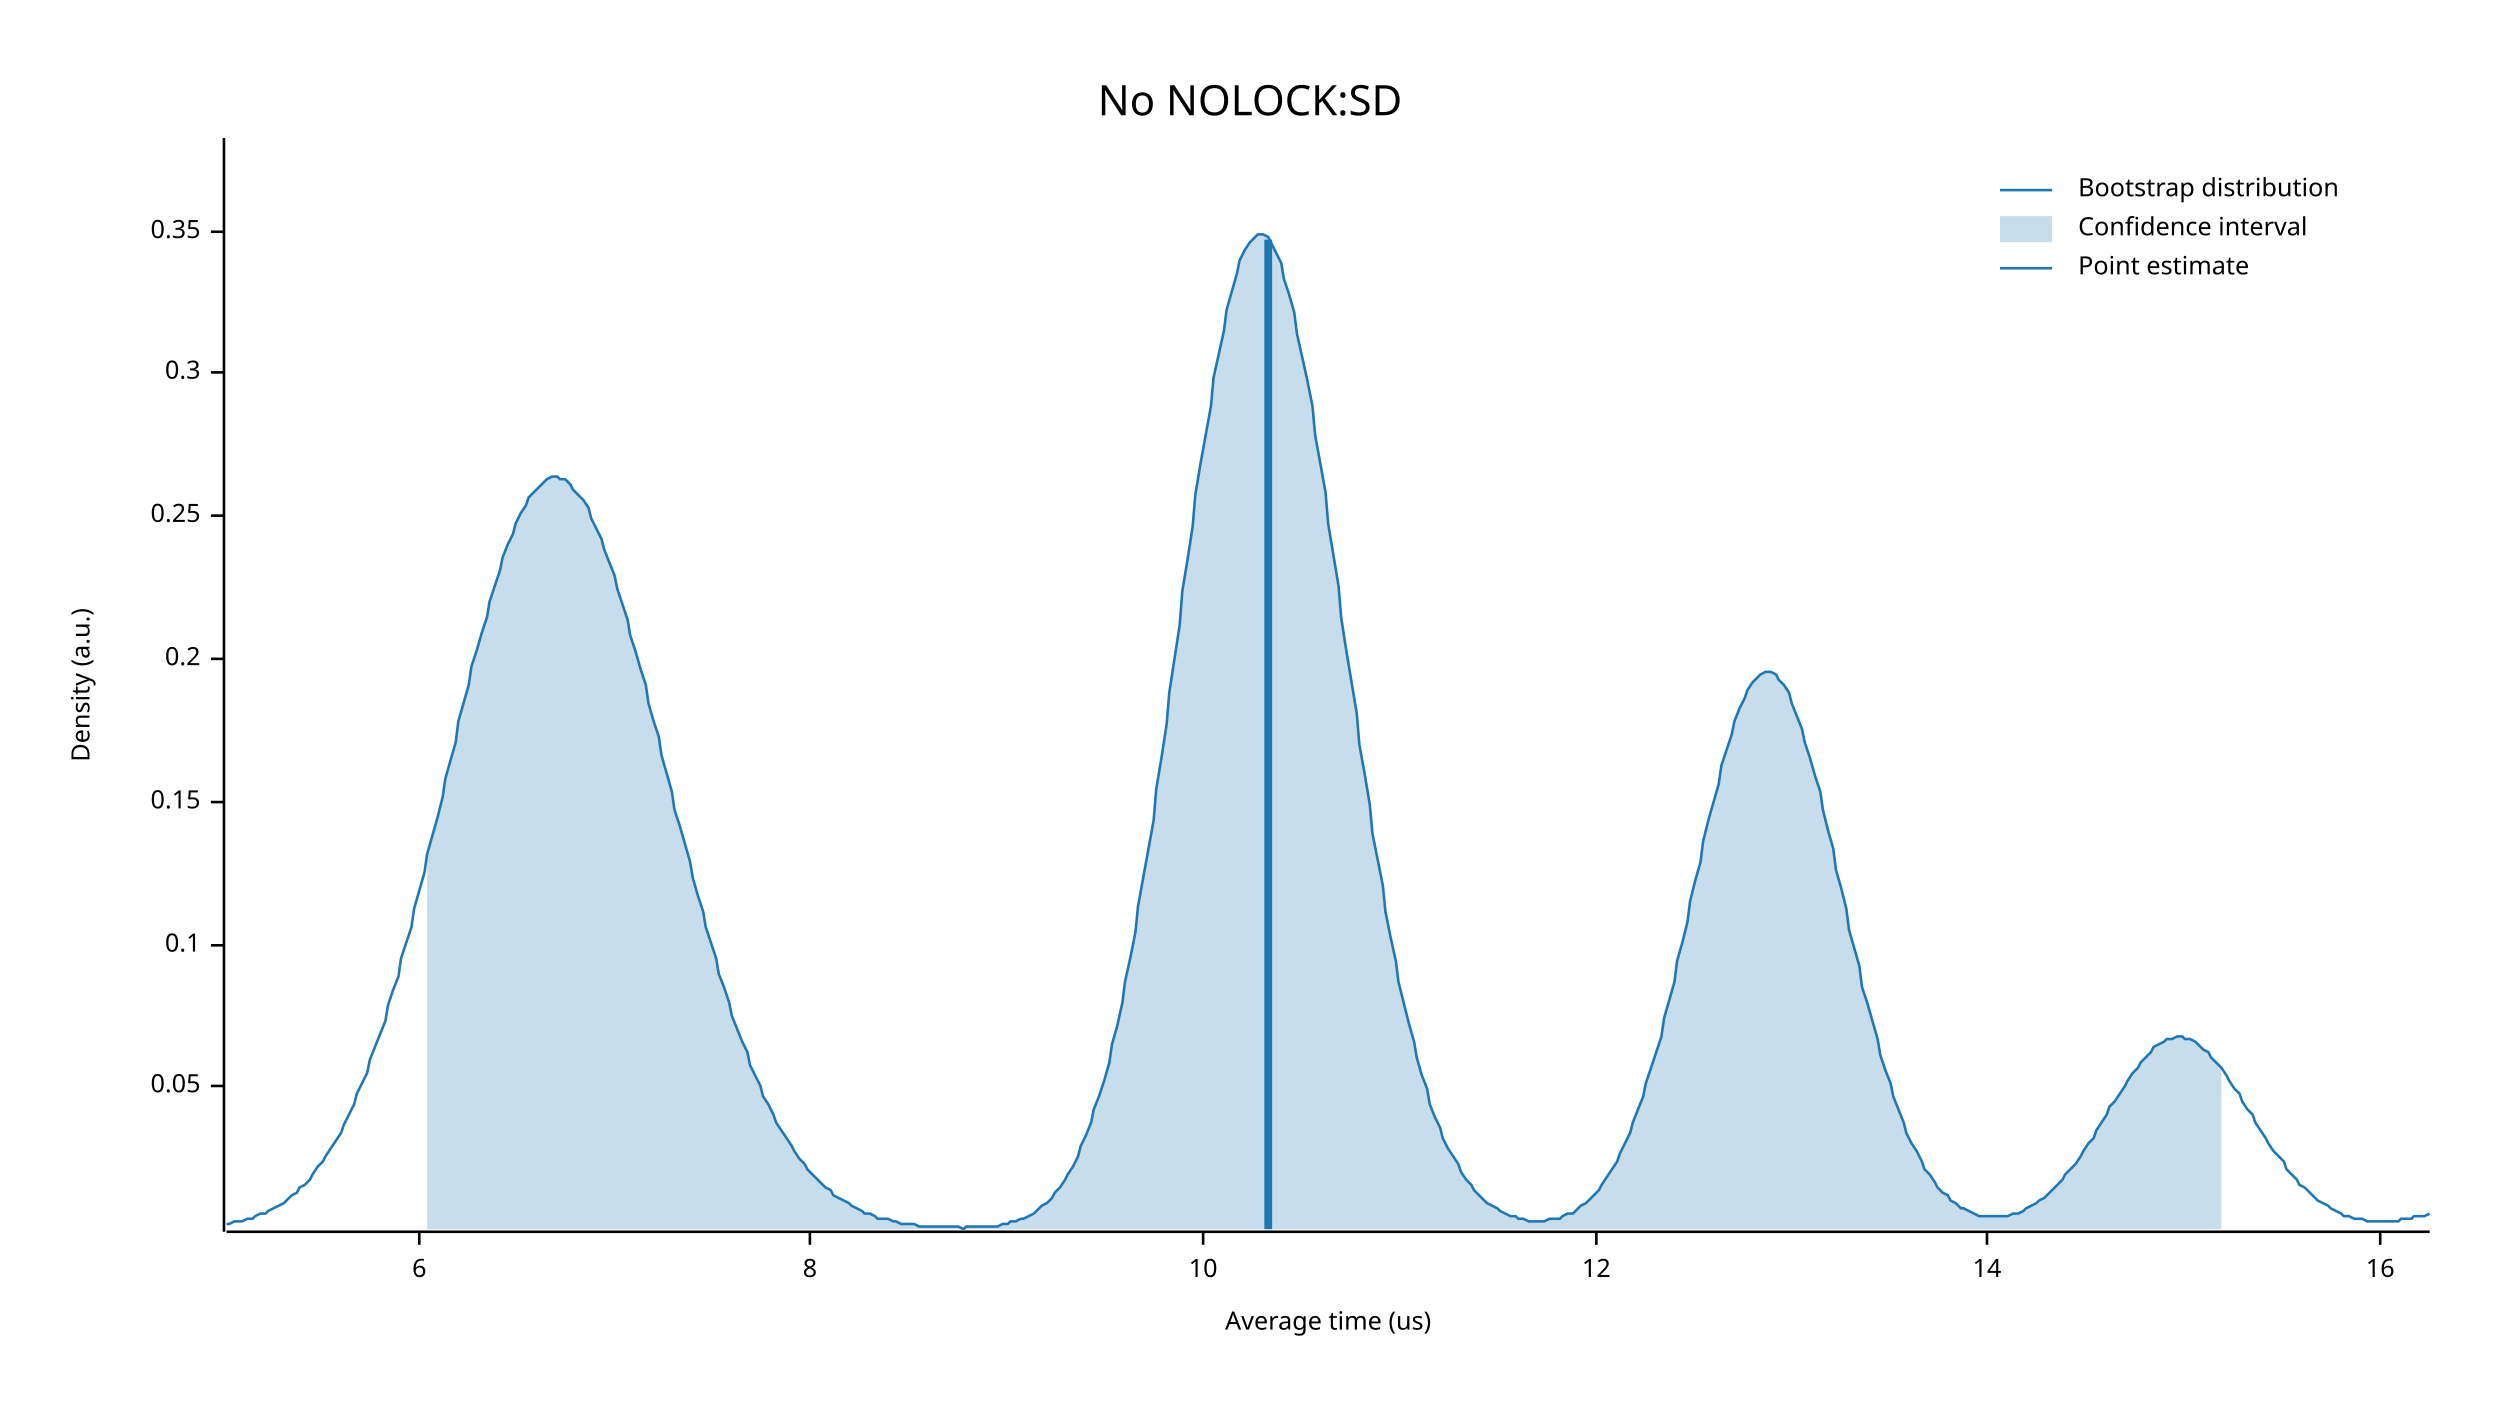
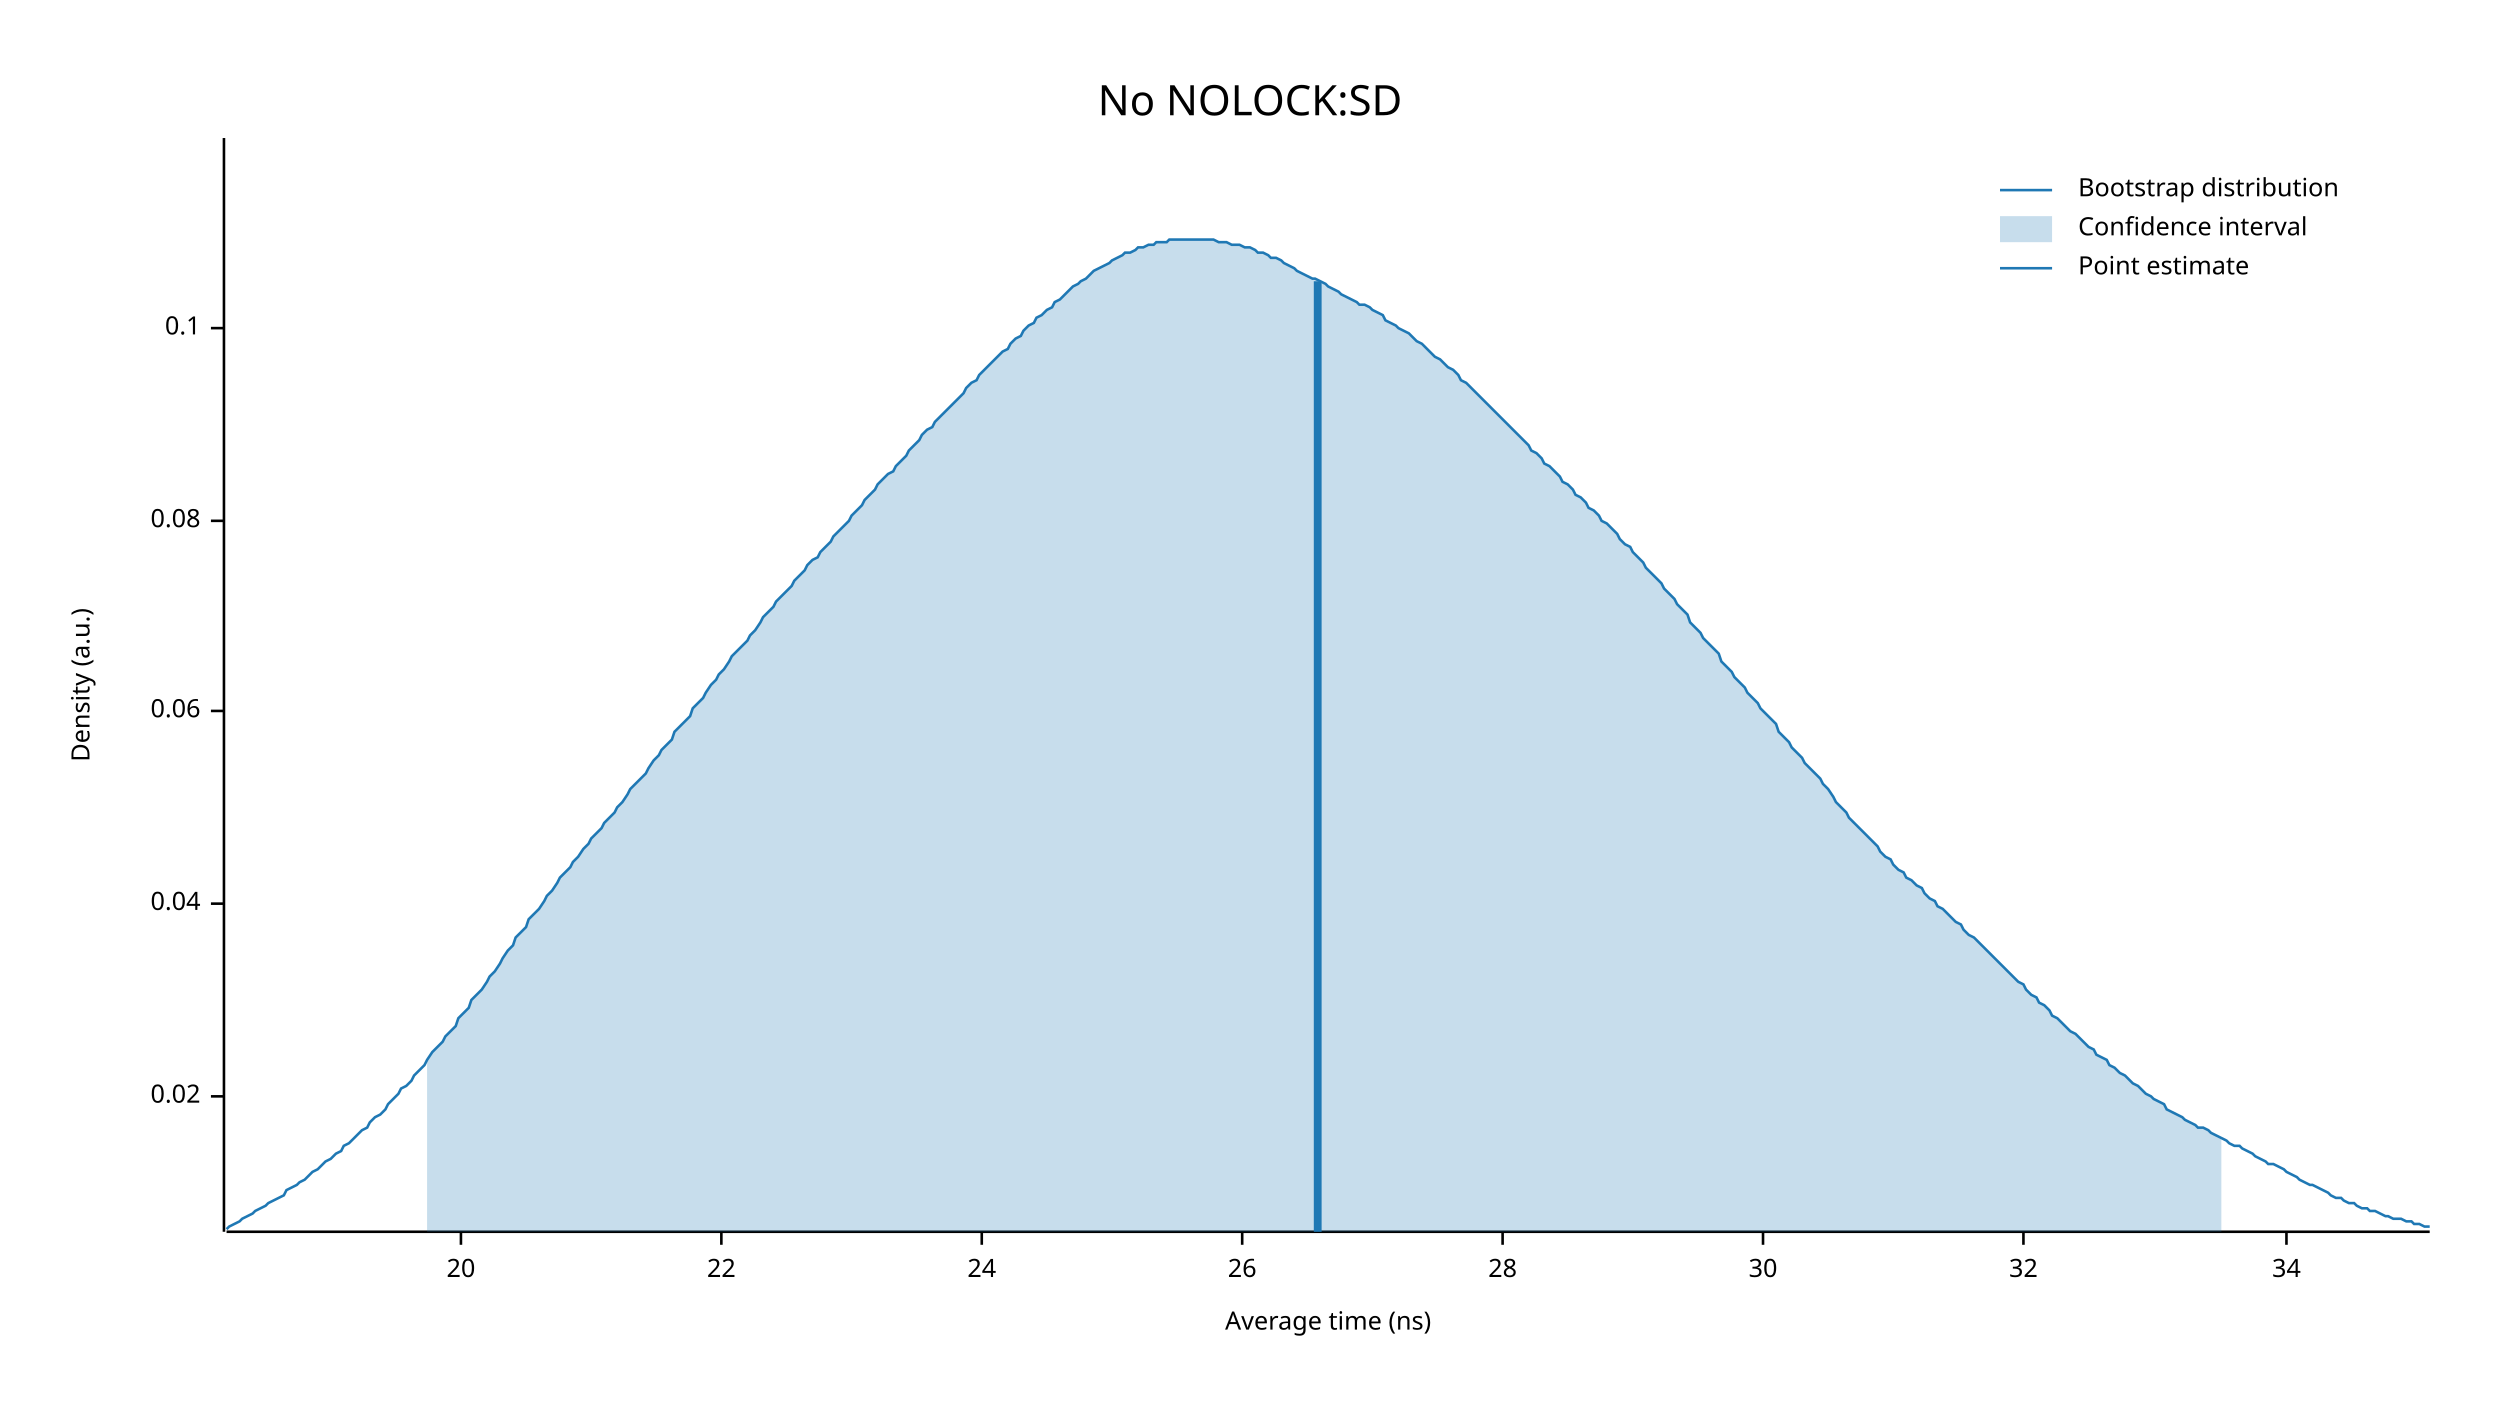
<svg xmlns="http://www.w3.org/2000/svg" width="960" height="540" viewBox="0 0 960 540">
  <text x="480" y="32" dy="0.76em" text-anchor="middle" font-family="sans-serif" font-size="16.129" opacity="1" fill="#000000">
No NOLOCK:SD
</text>
  <text x="27" y="263" dy="0.76em" text-anchor="middle" font-family="sans-serif" font-size="9.677" opacity="1" fill="#000000" transform="rotate(270, 27, 263)">
Density (a.u.)
</text>
  <text x="510" y="513" dy="-0.5ex" text-anchor="middle" font-family="sans-serif" font-size="9.677" opacity="1" fill="#000000">
- Average time (us)
+ Average time (ns)
</text>
  <polyline fill="none" opacity="1" stroke="#000000" stroke-width="1" points="86,53 86,473 " />
-   <text x="77" y="417" dy="0.5ex" text-anchor="end" font-family="sans-serif" font-size="9.677" opacity="1" fill="#000000">
- 0.05
+   <text x="77" y="421" dy="0.5ex" text-anchor="end" font-family="sans-serif" font-size="9.677" opacity="1" fill="#000000">
+ 0.02
</text>
-   <polyline fill="none" opacity="1" stroke="#000000" stroke-width="1" points="81,417 86,417 " />
-   <text x="77" y="363" dy="0.5ex" text-anchor="end" font-family="sans-serif" font-size="9.677" opacity="1" fill="#000000">
+   <polyline fill="none" opacity="1" stroke="#000000" stroke-width="1" points="81,421 86,421 " />
+   <text x="77" y="347" dy="0.5ex" text-anchor="end" font-family="sans-serif" font-size="9.677" opacity="1" fill="#000000">
+ 0.04
+ </text>
+   <polyline fill="none" opacity="1" stroke="#000000" stroke-width="1" points="81,347 86,347 " />
+   <text x="77" y="273" dy="0.5ex" text-anchor="end" font-family="sans-serif" font-size="9.677" opacity="1" fill="#000000">
+ 0.06
+ </text>
+   <polyline fill="none" opacity="1" stroke="#000000" stroke-width="1" points="81,273 86,273 " />
+   <text x="77" y="200" dy="0.5ex" text-anchor="end" font-family="sans-serif" font-size="9.677" opacity="1" fill="#000000">
+ 0.08
+ </text>
+   <polyline fill="none" opacity="1" stroke="#000000" stroke-width="1" points="81,200 86,200 " />
+   <text x="77" y="126" dy="0.5ex" text-anchor="end" font-family="sans-serif" font-size="9.677" opacity="1" fill="#000000">
0.1
</text>
-   <polyline fill="none" opacity="1" stroke="#000000" stroke-width="1" points="81,363 86,363 " />
-   <text x="77" y="308" dy="0.5ex" text-anchor="end" font-family="sans-serif" font-size="9.677" opacity="1" fill="#000000">
- 0.15
+   <polyline fill="none" opacity="1" stroke="#000000" stroke-width="1" points="81,126 86,126 " />
+   <polyline fill="none" opacity="1" stroke="#000000" stroke-width="1" points="87,473 933,473 " />
+   <text x="177" y="483" dy="0.76em" text-anchor="middle" font-family="sans-serif" font-size="9.677" opacity="1" fill="#000000">
+ 20
</text>
-   <polyline fill="none" opacity="1" stroke="#000000" stroke-width="1" points="81,308 86,308 " />
-   <text x="77" y="253" dy="0.5ex" text-anchor="end" font-family="sans-serif" font-size="9.677" opacity="1" fill="#000000">
- 0.2
+   <polyline fill="none" opacity="1" stroke="#000000" stroke-width="1" points="177,473 177,478 " />
+   <text x="277" y="483" dy="0.76em" text-anchor="middle" font-family="sans-serif" font-size="9.677" opacity="1" fill="#000000">
+ 22
</text>
-   <polyline fill="none" opacity="1" stroke="#000000" stroke-width="1" points="81,253 86,253 " />
-   <text x="77" y="198" dy="0.5ex" text-anchor="end" font-family="sans-serif" font-size="9.677" opacity="1" fill="#000000">
- 0.25
+   <polyline fill="none" opacity="1" stroke="#000000" stroke-width="1" points="277,473 277,478 " />
+   <text x="377" y="483" dy="0.76em" text-anchor="middle" font-family="sans-serif" font-size="9.677" opacity="1" fill="#000000">
+ 24
</text>
-   <polyline fill="none" opacity="1" stroke="#000000" stroke-width="1" points="81,198 86,198 " />
-   <text x="77" y="143" dy="0.5ex" text-anchor="end" font-family="sans-serif" font-size="9.677" opacity="1" fill="#000000">
- 0.3
+   <polyline fill="none" opacity="1" stroke="#000000" stroke-width="1" points="377,473 377,478 " />
+   <text x="477" y="483" dy="0.76em" text-anchor="middle" font-family="sans-serif" font-size="9.677" opacity="1" fill="#000000">
+ 26
</text>
-   <polyline fill="none" opacity="1" stroke="#000000" stroke-width="1" points="81,143 86,143 " />
-   <text x="77" y="89" dy="0.5ex" text-anchor="end" font-family="sans-serif" font-size="9.677" opacity="1" fill="#000000">
- 0.35
+   <polyline fill="none" opacity="1" stroke="#000000" stroke-width="1" points="477,473 477,478 " />
+   <text x="577" y="483" dy="0.76em" text-anchor="middle" font-family="sans-serif" font-size="9.677" opacity="1" fill="#000000">
+ 28
</text>
-   <polyline fill="none" opacity="1" stroke="#000000" stroke-width="1" points="81,89 86,89 " />
-   <polyline fill="none" opacity="1" stroke="#000000" stroke-width="1" points="87,473 933,473 " />
-   <text x="161" y="483" dy="0.76em" text-anchor="middle" font-family="sans-serif" font-size="9.677" opacity="1" fill="#000000">
- 6
+   <polyline fill="none" opacity="1" stroke="#000000" stroke-width="1" points="577,473 577,478 " />
+   <text x="677" y="483" dy="0.76em" text-anchor="middle" font-family="sans-serif" font-size="9.677" opacity="1" fill="#000000">
+ 30
</text>
-   <polyline fill="none" opacity="1" stroke="#000000" stroke-width="1" points="161,473 161,478 " />
-   <text x="311" y="483" dy="0.76em" text-anchor="middle" font-family="sans-serif" font-size="9.677" opacity="1" fill="#000000">
- 8
+   <polyline fill="none" opacity="1" stroke="#000000" stroke-width="1" points="677,473 677,478 " />
+   <text x="777" y="483" dy="0.76em" text-anchor="middle" font-family="sans-serif" font-size="9.677" opacity="1" fill="#000000">
+ 32
</text>
-   <polyline fill="none" opacity="1" stroke="#000000" stroke-width="1" points="311,473 311,478 " />
-   <text x="462" y="483" dy="0.76em" text-anchor="middle" font-family="sans-serif" font-size="9.677" opacity="1" fill="#000000">
- 10
+   <polyline fill="none" opacity="1" stroke="#000000" stroke-width="1" points="777,473 777,478 " />
+   <text x="878" y="483" dy="0.76em" text-anchor="middle" font-family="sans-serif" font-size="9.677" opacity="1" fill="#000000">
+ 34
</text>
-   <polyline fill="none" opacity="1" stroke="#000000" stroke-width="1" points="462,473 462,478 " />
-   <text x="613" y="483" dy="0.76em" text-anchor="middle" font-family="sans-serif" font-size="9.677" opacity="1" fill="#000000">
- 12
- </text>
-   <polyline fill="none" opacity="1" stroke="#000000" stroke-width="1" points="613,473 613,478 " />
-   <text x="763" y="483" dy="0.76em" text-anchor="middle" font-family="sans-serif" font-size="9.677" opacity="1" fill="#000000">
- 14
- </text>
-   <polyline fill="none" opacity="1" stroke="#000000" stroke-width="1" points="763,473 763,478 " />
-   <text x="914" y="483" dy="0.76em" text-anchor="middle" font-family="sans-serif" font-size="9.677" opacity="1" fill="#000000">
- 16
- </text>
-   <polyline fill="none" opacity="1" stroke="#000000" stroke-width="1" points="914,473 914,478 " />
-   <polyline fill="none" opacity="1" stroke="#1F78B4" stroke-width="1" points="87,470 88,470 90,469 92,469 93,469 95,468 97,468 98,467 100,466 102,466 103,465 105,464 107,463 109,462 110,461 112,459 114,458 115,456 117,455 119,453 120,451 122,448 124,446 125,444 127,441 129,438 131,435 132,432 134,428 136,424 137,420 139,416 141,412 142,407 144,402 146,397 148,392 149,386 151,380 153,375 154,368 156,362 158,356 159,349 161,342 163,335 164,328 166,321 168,314 170,306 171,299 173,292 175,285 176,277 178,270 180,263 181,256 183,250 185,243 187,237 188,231 190,225 192,219 193,214 195,209 197,205 198,201 200,197 202,194 203,191 205,189 207,187 209,185 210,184 212,183 214,183 215,184 217,184 219,186 220,188 222,190 224,192 226,195 227,199 229,203 231,207 232,211 234,216 236,221 237,226 239,232 241,238 242,244 244,250 246,257 248,263 249,270 251,277 253,283 254,290 256,297 258,304 259,311 261,317 263,324 265,331 266,337 268,344 270,350 271,356 273,362 275,368 276,374 278,379 280,385 281,390 283,395 285,400 287,404 288,409 290,413 292,417 293,421 295,424 297,428 298,431 300,434 302,437 304,440 305,442 307,445 309,447 310,449 312,451 314,453 315,454 317,456 319,457 320,459 322,460 324,461 326,462 327,463 329,464 331,465 332,466 334,466 336,467 337,468 339,468 341,468 343,469 344,469 346,470 348,470 349,470 351,470 353,471 354,471 356,471 358,471 359,471 361,471 363,471 365,471 366,471 368,471 370,472 371,471 373,471 375,471 376,471 378,471 380,471 381,471 383,471 385,470 387,470 388,469 390,469 392,468 393,468 395,467 397,466 398,465 400,463 402,462 404,460 405,458 407,456 409,453 410,451 412,448 414,444 415,440 417,436 419,431 420,426 422,421 424,415 426,408 427,401 429,394 431,385 432,377 434,368 436,358 437,348 439,337 441,326 443,315 444,303 446,291 448,278 449,266 451,253 453,240 454,227 456,215 458,202 459,190 461,178 463,167 465,156 466,145 468,136 470,127 471,119 473,112 475,105 476,100 478,96 480,93 482,91 483,90 485,90 487,91 488,93 490,97 492,101 493,107 495,113 497,120 498,128 500,137 502,146 504,156 505,167 507,178 509,189 510,201 512,213 514,225 515,237 517,250 519,262 521,274 522,286 524,297 526,309 527,320 529,330 531,340 532,350 534,360 536,369 537,377 539,385 541,393 543,400 544,406 546,413 548,418 549,424 551,429 553,433 554,437 556,441 558,444 560,447 561,450 563,453 565,455 566,457 568,459 570,461 571,462 573,463 575,464 576,465 578,466 580,467 582,467 583,468 585,468 587,469 588,469 590,469 592,469 593,469 595,468 597,468 599,468 600,467 602,466 604,466 605,465 607,463 609,462 610,461 612,459 614,457 615,455 617,452 619,449 621,446 622,443 624,439 626,435 627,431 629,426 631,421 632,416 634,410 636,404 638,398 639,391 641,384 643,377 644,369 646,362 648,354 649,346 651,338 653,331 654,323 656,315 658,308 660,301 661,294 663,288 665,282 666,277 668,272 670,268 671,265 673,262 675,260 676,259 678,258 680,258 682,259 683,261 685,263 687,266 688,270 690,275 692,280 693,285 695,291 697,298 699,304 700,311 702,319 704,326 705,334 707,341 709,349 710,357 712,364 714,371 715,379 717,385 719,392 721,399 722,405 724,411 726,416 727,421 729,426 731,431 732,435 734,439 736,442 738,446 739,449 741,451 743,454 744,456 746,458 748,459 749,461 751,462 753,464 754,464 756,465 758,466 760,467 761,467 763,467 765,467 766,467 768,467 770,467 771,467 773,466 775,466 777,465 778,464 780,463 782,462 783,461 785,460 787,458 788,457 790,455 792,453 793,451 795,449 797,447 799,444 800,442 802,439 804,437 805,434 807,431 809,428 810,425 812,423 814,420 816,417 817,415 819,412 821,410 822,408 824,406 826,404 827,402 829,401 831,400 832,399 834,399 836,398 838,398 839,399 841,399 843,400 844,401 846,403 848,404 849,406 851,408 853,410 855,413 856,415 858,418 860,420 861,423 863,426 865,428 866,431 868,434 870,437 871,439 873,442 875,444 877,446 878,449 880,451 882,453 883,455 885,456 887,458 888,459 890,461 892,462 894,463 895,464 897,465 899,466 900,467 902,467 904,468 905,468 907,468 909,469 910,469 912,469 914,469 916,469 917,469 919,469 921,469 922,468 924,468 926,468 927,467 929,467 931,467 933,466 " />
-   <polygon opacity="0.25" fill="#1F78B4" points="164,328 166,321 168,314 170,306 171,299 173,292 175,285 176,277 178,270 180,263 181,256 183,250 185,243 187,237 188,231 190,225 192,219 193,214 195,209 197,205 198,201 200,197 202,194 203,191 205,189 207,187 209,185 210,184 212,183 214,183 215,184 217,184 219,186 220,188 222,190 224,192 226,195 227,199 229,203 231,207 232,211 234,216 236,221 237,226 239,232 241,238 242,244 244,250 246,257 248,263 249,270 251,277 253,283 254,290 256,297 258,304 259,311 261,317 263,324 265,331 266,337 268,344 270,350 271,356 273,362 275,368 276,374 278,379 280,385 281,390 283,395 285,400 287,404 288,409 290,413 292,417 293,421 295,424 297,428 298,431 300,434 302,437 304,440 305,442 307,445 309,447 310,449 312,451 314,453 315,454 317,456 319,457 320,459 322,460 324,461 326,462 327,463 329,464 331,465 332,466 334,466 336,467 337,468 339,468 341,468 343,469 344,469 346,470 348,470 349,470 351,470 353,471 354,471 356,471 358,471 359,471 361,471 363,471 365,471 366,471 368,471 370,472 371,471 373,471 375,471 376,471 378,471 380,471 381,471 383,471 385,470 387,470 388,469 390,469 392,468 393,468 395,467 397,466 398,465 400,463 402,462 404,460 405,458 407,456 409,453 410,451 412,448 414,444 415,440 417,436 419,431 420,426 422,421 424,415 426,408 427,401 429,394 431,385 432,377 434,368 436,358 437,348 439,337 441,326 443,315 444,303 446,291 448,278 449,266 451,253 453,240 454,227 456,215 458,202 459,190 461,178 463,167 465,156 466,145 468,136 470,127 471,119 473,112 475,105 476,100 478,96 480,93 482,91 483,90 485,90 487,91 488,93 490,97 492,101 493,107 495,113 497,120 498,128 500,137 502,146 504,156 505,167 507,178 509,189 510,201 512,213 514,225 515,237 517,250 519,262 521,274 522,286 524,297 526,309 527,320 529,330 531,340 532,350 534,360 536,369 537,377 539,385 541,393 543,400 544,406 546,413 548,418 549,424 551,429 553,433 554,437 556,441 558,444 560,447 561,450 563,453 565,455 566,457 568,459 570,461 571,462 573,463 575,464 576,465 578,466 580,467 582,467 583,468 585,468 587,469 588,469 590,469 592,469 593,469 595,468 597,468 599,468 600,467 602,466 604,466 605,465 607,463 609,462 610,461 612,459 614,457 615,455 617,452 619,449 621,446 622,443 624,439 626,435 627,431 629,426 631,421 632,416 634,410 636,404 638,398 639,391 641,384 643,377 644,369 646,362 648,354 649,346 651,338 653,331 654,323 656,315 658,308 660,301 661,294 663,288 665,282 666,277 668,272 670,268 671,265 673,262 675,260 676,259 678,258 680,258 682,259 683,261 685,263 687,266 688,270 690,275 692,280 693,285 695,291 697,298 699,304 700,311 702,319 704,326 705,334 707,341 709,349 710,357 712,364 714,371 715,379 717,385 719,392 721,399 722,405 724,411 726,416 727,421 729,426 731,431 732,435 734,439 736,442 738,446 739,449 741,451 743,454 744,456 746,458 748,459 749,461 751,462 753,464 754,464 756,465 758,466 760,467 761,467 763,467 765,467 766,467 768,467 770,467 771,467 773,466 775,466 777,465 778,464 780,463 782,462 783,461 785,460 787,458 788,457 790,455 792,453 793,451 795,449 797,447 799,444 800,442 802,439 804,437 805,434 807,431 809,428 810,425 812,423 814,420 816,417 817,415 819,412 821,410 822,408 824,406 826,404 827,402 829,401 831,400 832,399 834,399 836,398 838,398 839,399 841,399 843,400 844,401 846,403 848,404 849,406 851,408 853,410 853,472 164,472 " />
-   <polyline fill="none" opacity="1" stroke="#1F78B4" stroke-width="3" points="487,472 487,92 " />
+   <polyline fill="none" opacity="1" stroke="#000000" stroke-width="1" points="878,473 878,478 " />
+   <polyline fill="none" opacity="1" stroke="#1F78B4" stroke-width="1" points="87,472 88,471 90,470 92,469 93,468 95,467 97,466 98,465 100,464 102,463 103,462 105,461 107,460 109,459 110,457 112,456 114,455 115,454 117,453 119,451 120,450 122,449 124,447 125,446 127,445 129,443 131,442 132,440 134,439 136,437 137,436 139,434 141,433 142,431 144,429 146,428 148,426 149,424 151,422 153,420 154,418 156,417 158,415 159,413 161,411 163,409 164,407 166,404 168,402 170,400 171,398 173,396 175,394 176,391 178,389 180,387 181,384 183,382 185,380 187,377 188,375 190,373 192,370 193,368 195,365 197,363 198,360 200,358 202,356 203,353 205,351 207,349 209,346 210,344 212,342 214,339 215,337 217,335 219,333 220,331 222,329 224,326 226,324 227,322 229,320 231,318 232,316 234,314 236,312 237,310 239,308 241,305 242,303 244,301 246,299 248,297 249,295 251,292 253,290 254,288 256,286 258,284 259,281 261,279 263,277 265,275 266,272 268,270 270,268 271,266 273,263 275,261 276,259 278,257 280,254 281,252 283,250 285,248 287,246 288,244 290,242 292,239 293,237 295,235 297,233 298,231 300,229 302,227 304,225 305,223 307,221 309,219 310,217 312,215 314,214 315,212 317,210 319,208 320,206 322,204 324,202 326,200 327,198 329,196 331,194 332,192 334,190 336,188 337,186 339,184 341,182 343,181 344,179 346,177 348,175 349,173 351,171 353,169 354,167 356,165 358,164 359,162 361,160 363,158 365,156 366,155 368,153 370,151 371,149 373,147 375,146 376,144 378,142 380,140 381,139 383,137 385,135 387,134 388,132 390,130 392,129 393,127 395,125 397,124 398,122 400,121 402,119 404,118 405,116 407,115 409,113 410,112 412,110 414,109 415,108 417,107 419,105 420,104 422,103 424,102 426,101 427,100 429,99 431,98 432,97 434,97 436,96 437,95 439,95 441,94 443,94 444,93 446,93 448,93 449,92 451,92 453,92 454,92 456,92 458,92 459,92 461,92 463,92 465,92 466,92 468,93 470,93 471,93 473,94 475,94 476,94 478,95 480,95 482,96 483,97 485,97 487,98 488,99 490,99 492,100 493,101 495,102 497,103 498,104 500,105 502,106 504,107 505,107 507,108 509,109 510,110 512,111 514,112 515,113 517,114 519,115 521,116 522,117 524,117 526,118 527,119 529,120 531,121 532,123 534,124 536,125 537,126 539,127 541,128 543,130 544,131 546,132 548,134 549,135 551,137 553,138 554,139 556,141 558,142 560,144 561,146 563,147 565,149 566,150 568,152 570,154 571,155 573,157 575,159 576,160 578,162 580,164 582,166 583,167 585,169 587,171 588,173 590,174 592,176 593,178 595,179 597,181 599,183 600,185 602,186 604,188 605,190 607,191 609,193 610,195 612,196 614,198 615,200 617,201 619,203 621,205 622,207 624,209 626,210 627,212 629,214 631,216 632,218 634,220 636,222 638,224 639,226 641,228 643,230 644,232 646,234 648,236 649,239 651,241 653,243 654,245 656,247 658,249 660,251 661,254 663,256 665,258 666,260 668,262 670,264 671,266 673,268 675,270 676,272 678,274 680,276 682,278 683,281 685,283 687,285 688,287 690,289 692,291 693,293 695,295 697,297 699,299 700,301 702,303 704,306 705,308 707,310 709,312 710,314 712,316 714,318 715,319 717,321 719,323 721,325 722,327 724,329 726,330 727,332 729,334 731,335 732,337 734,338 736,340 738,341 739,343 741,345 743,346 744,348 746,349 748,351 749,352 751,354 753,355 754,357 756,359 758,360 760,362 761,363 763,365 765,367 766,368 768,370 770,372 771,373 773,375 775,377 777,378 778,380 780,382 782,383 783,385 785,386 787,388 788,390 790,391 792,393 793,394 795,396 797,397 799,399 800,400 802,402 804,403 805,405 807,406 809,407 810,409 812,410 814,412 816,413 817,414 819,416 821,417 822,418 824,420 826,421 827,422 829,423 831,424 832,426 834,427 836,428 838,429 839,430 841,431 843,432 844,433 846,433 848,434 849,435 851,436 853,437 855,438 856,439 858,440 860,440 861,441 863,442 865,443 866,444 868,445 870,446 871,447 873,447 875,448 877,449 878,450 880,451 882,452 883,453 885,454 887,455 888,455 890,456 892,457 894,458 895,459 897,460 899,460 900,461 902,462 904,462 905,463 907,464 909,464 910,465 912,465 914,466 916,467 917,467 919,468 921,468 922,468 924,469 926,469 927,470 929,470 931,471 933,471 " />
+   <polygon opacity="0.25" fill="#1F78B4" points="164,407 166,404 168,402 170,400 171,398 173,396 175,394 176,391 178,389 180,387 181,384 183,382 185,380 187,377 188,375 190,373 192,370 193,368 195,365 197,363 198,360 200,358 202,356 203,353 205,351 207,349 209,346 210,344 212,342 214,339 215,337 217,335 219,333 220,331 222,329 224,326 226,324 227,322 229,320 231,318 232,316 234,314 236,312 237,310 239,308 241,305 242,303 244,301 246,299 248,297 249,295 251,292 253,290 254,288 256,286 258,284 259,281 261,279 263,277 265,275 266,272 268,270 270,268 271,266 273,263 275,261 276,259 278,257 280,254 281,252 283,250 285,248 287,246 288,244 290,242 292,239 293,237 295,235 297,233 298,231 300,229 302,227 304,225 305,223 307,221 309,219 310,217 312,215 314,214 315,212 317,210 319,208 320,206 322,204 324,202 326,200 327,198 329,196 331,194 332,192 334,190 336,188 337,186 339,184 341,182 343,181 344,179 346,177 348,175 349,173 351,171 353,169 354,167 356,165 358,164 359,162 361,160 363,158 365,156 366,155 368,153 370,151 371,149 373,147 375,146 376,144 378,142 380,140 381,139 383,137 385,135 387,134 388,132 390,130 392,129 393,127 395,125 397,124 398,122 400,121 402,119 404,118 405,116 407,115 409,113 410,112 412,110 414,109 415,108 417,107 419,105 420,104 422,103 424,102 426,101 427,100 429,99 431,98 432,97 434,97 436,96 437,95 439,95 441,94 443,94 444,93 446,93 448,93 449,92 451,92 453,92 454,92 456,92 458,92 459,92 461,92 463,92 465,92 466,92 468,93 470,93 471,93 473,94 475,94 476,94 478,95 480,95 482,96 483,97 485,97 487,98 488,99 490,99 492,100 493,101 495,102 497,103 498,104 500,105 502,106 504,107 505,107 507,108 509,109 510,110 512,111 514,112 515,113 517,114 519,115 521,116 522,117 524,117 526,118 527,119 529,120 531,121 532,123 534,124 536,125 537,126 539,127 541,128 543,130 544,131 546,132 548,134 549,135 551,137 553,138 554,139 556,141 558,142 560,144 561,146 563,147 565,149 566,150 568,152 570,154 571,155 573,157 575,159 576,160 578,162 580,164 582,166 583,167 585,169 587,171 588,173 590,174 592,176 593,178 595,179 597,181 599,183 600,185 602,186 604,188 605,190 607,191 609,193 610,195 612,196 614,198 615,200 617,201 619,203 621,205 622,207 624,209 626,210 627,212 629,214 631,216 632,218 634,220 636,222 638,224 639,226 641,228 643,230 644,232 646,234 648,236 649,239 651,241 653,243 654,245 656,247 658,249 660,251 661,254 663,256 665,258 666,260 668,262 670,264 671,266 673,268 675,270 676,272 678,274 680,276 682,278 683,281 685,283 687,285 688,287 690,289 692,291 693,293 695,295 697,297 699,299 700,301 702,303 704,306 705,308 707,310 709,312 710,314 712,316 714,318 715,319 717,321 719,323 721,325 722,327 724,329 726,330 727,332 729,334 731,335 732,337 734,338 736,340 738,341 739,343 741,345 743,346 744,348 746,349 748,351 749,352 751,354 753,355 754,357 756,359 758,360 760,362 761,363 763,365 765,367 766,368 768,370 770,372 771,373 773,375 775,377 777,378 778,380 780,382 782,383 783,385 785,386 787,388 788,390 790,391 792,393 793,394 795,396 797,397 799,399 800,400 802,402 804,403 805,405 807,406 809,407 810,409 812,410 814,412 816,413 817,414 819,416 821,417 822,418 824,420 826,421 827,422 829,423 831,424 832,426 834,427 836,428 838,429 839,430 841,431 843,432 844,433 846,433 848,434 849,435 851,436 853,437 853,473 164,473 " />
+   <polyline fill="none" opacity="1" stroke="#1F78B4" stroke-width="3" points="506,473 506,108 " />
  <text x="798" y="68" dy="0.76em" text-anchor="start" font-family="sans-serif" font-size="9.677" opacity="1" fill="#000000">
Bootstrap distribution
</text>
  <text x="798" y="83" dy="0.76em" text-anchor="start" font-family="sans-serif" font-size="9.677" opacity="1" fill="#000000">
Confidence interval
</text>
  <text x="798" y="98" dy="0.76em" text-anchor="start" font-family="sans-serif" font-size="9.677" opacity="1" fill="#000000">
Point estimate
</text>
  <polyline fill="none" opacity="1" stroke="#1F78B4" stroke-width="1" points="768,73 788,73 " />
  <rect x="768" y="83" width="20" height="10" opacity="0.25" fill="#1F78B4" stroke="none" />
  <polyline fill="none" opacity="1" stroke="#1F78B4" stroke-width="1" points="768,103 788,103 " />
</svg>
